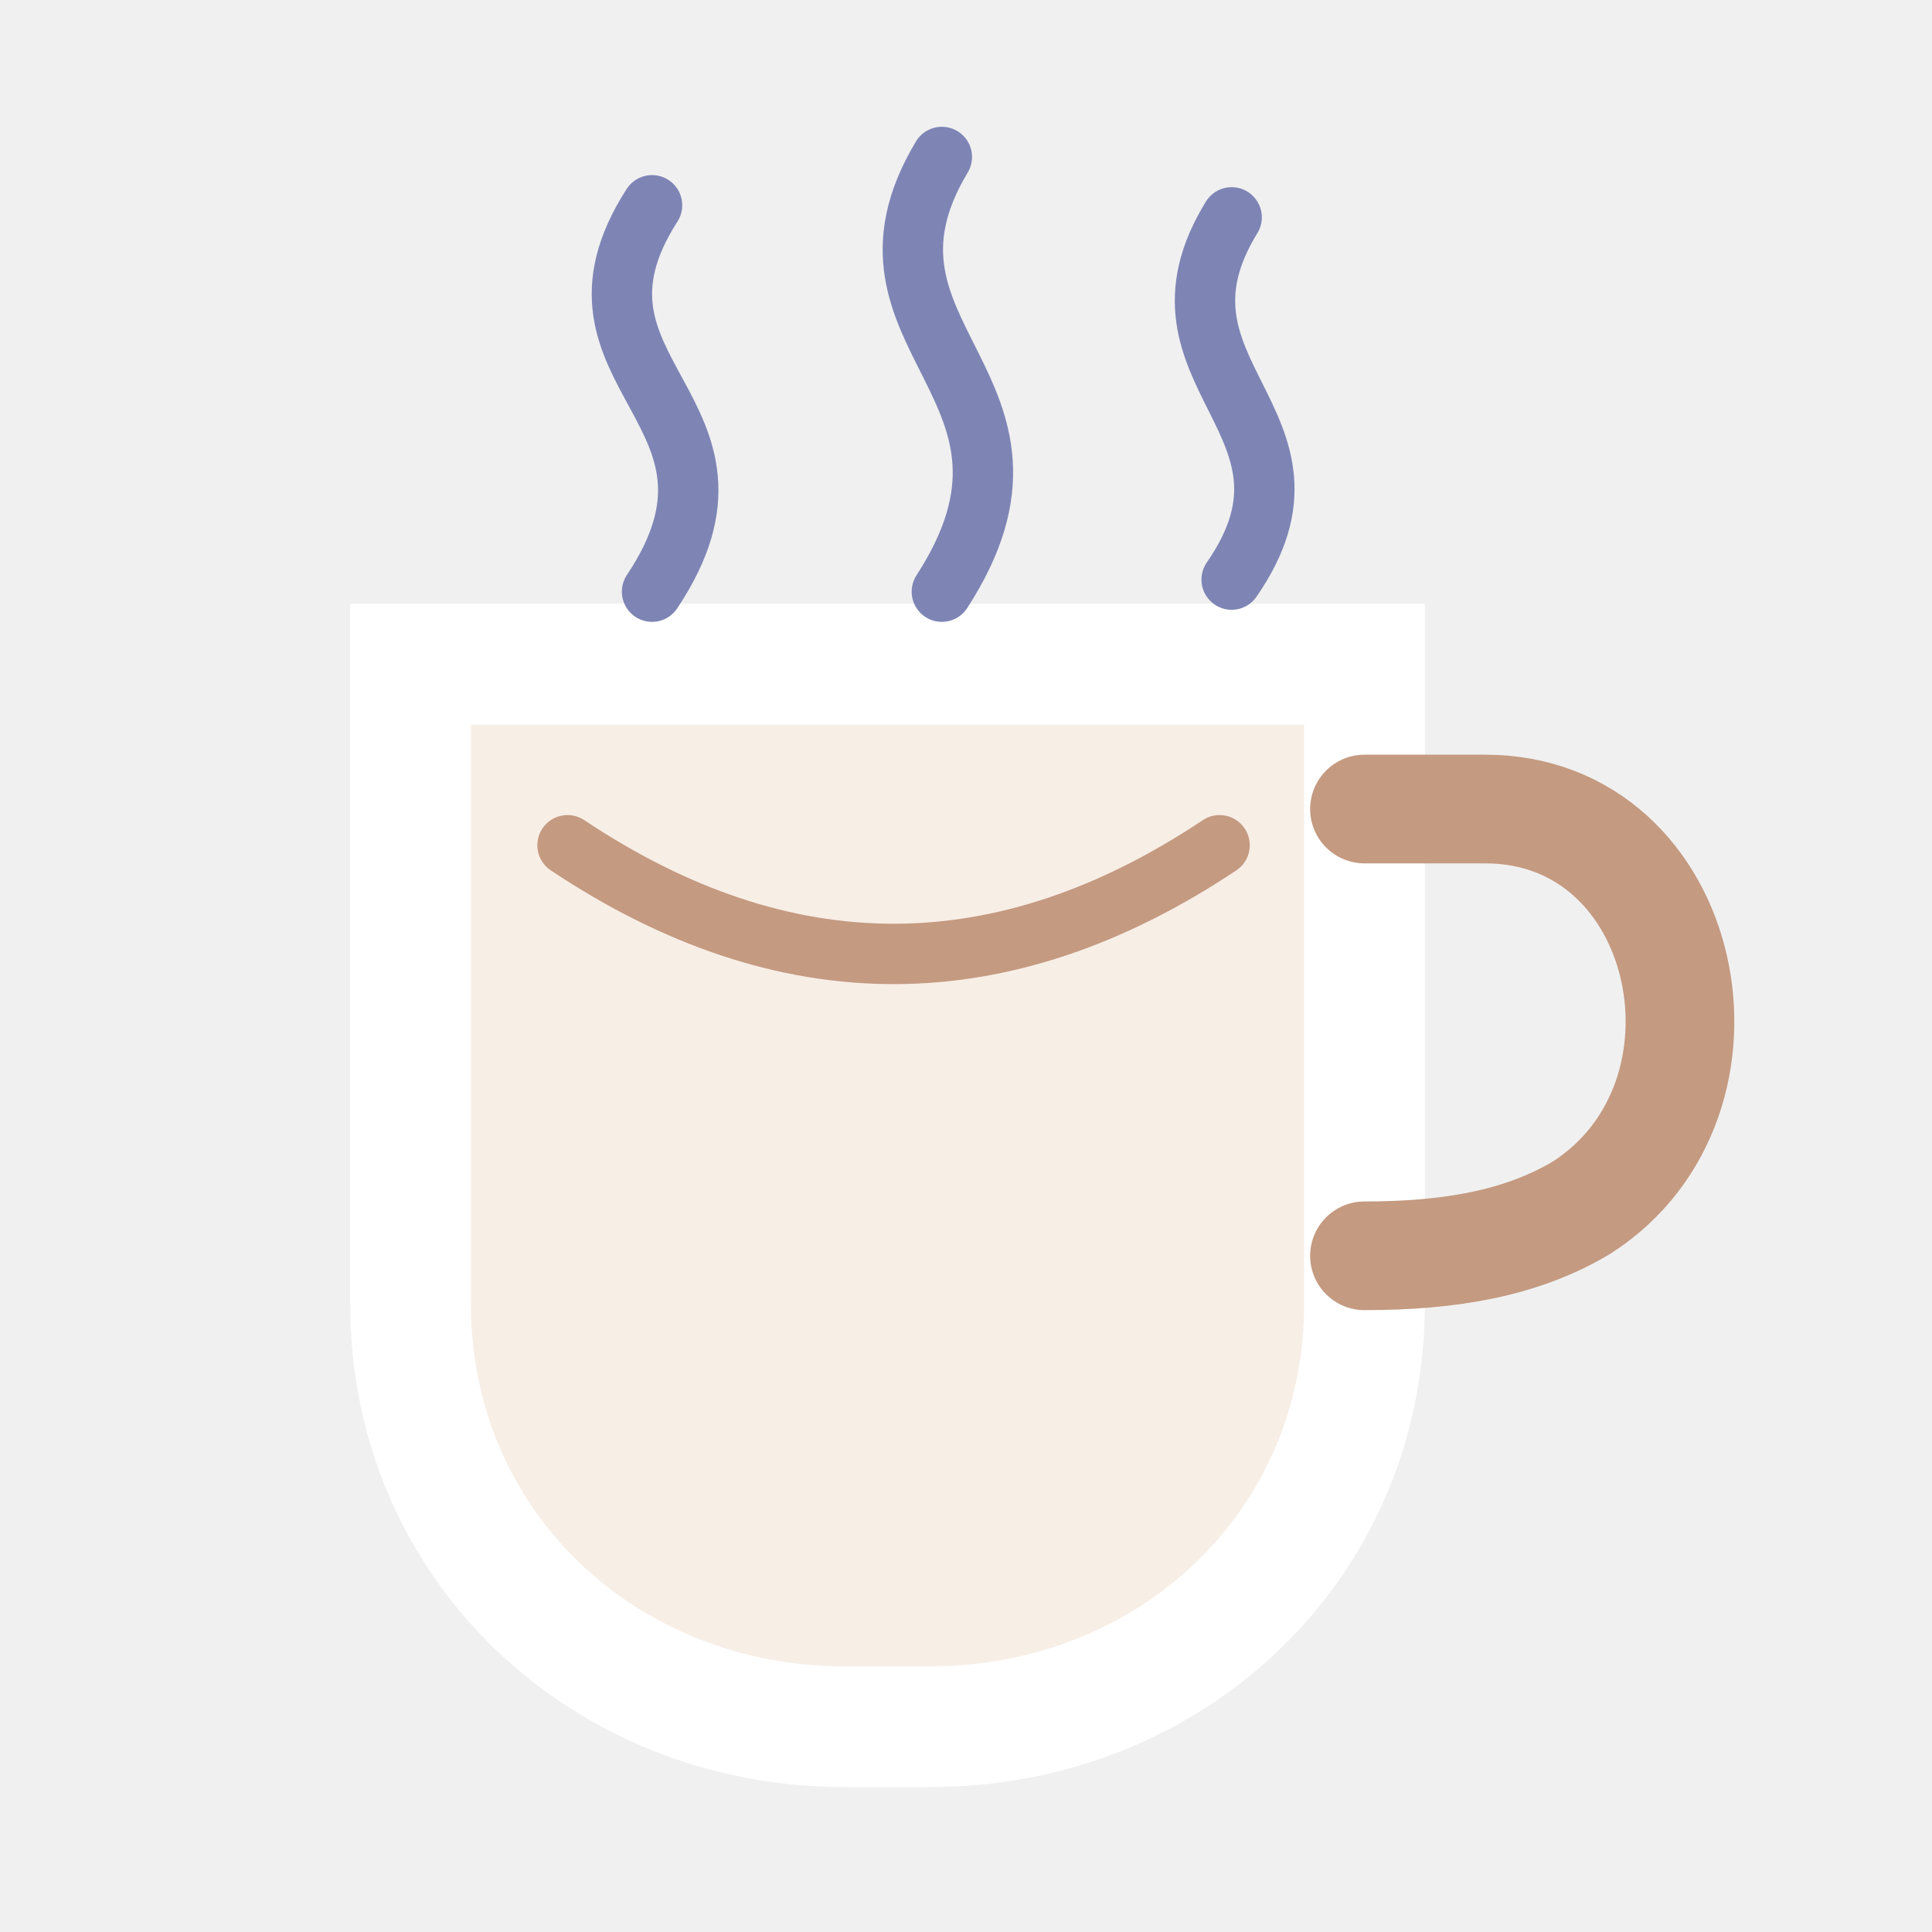
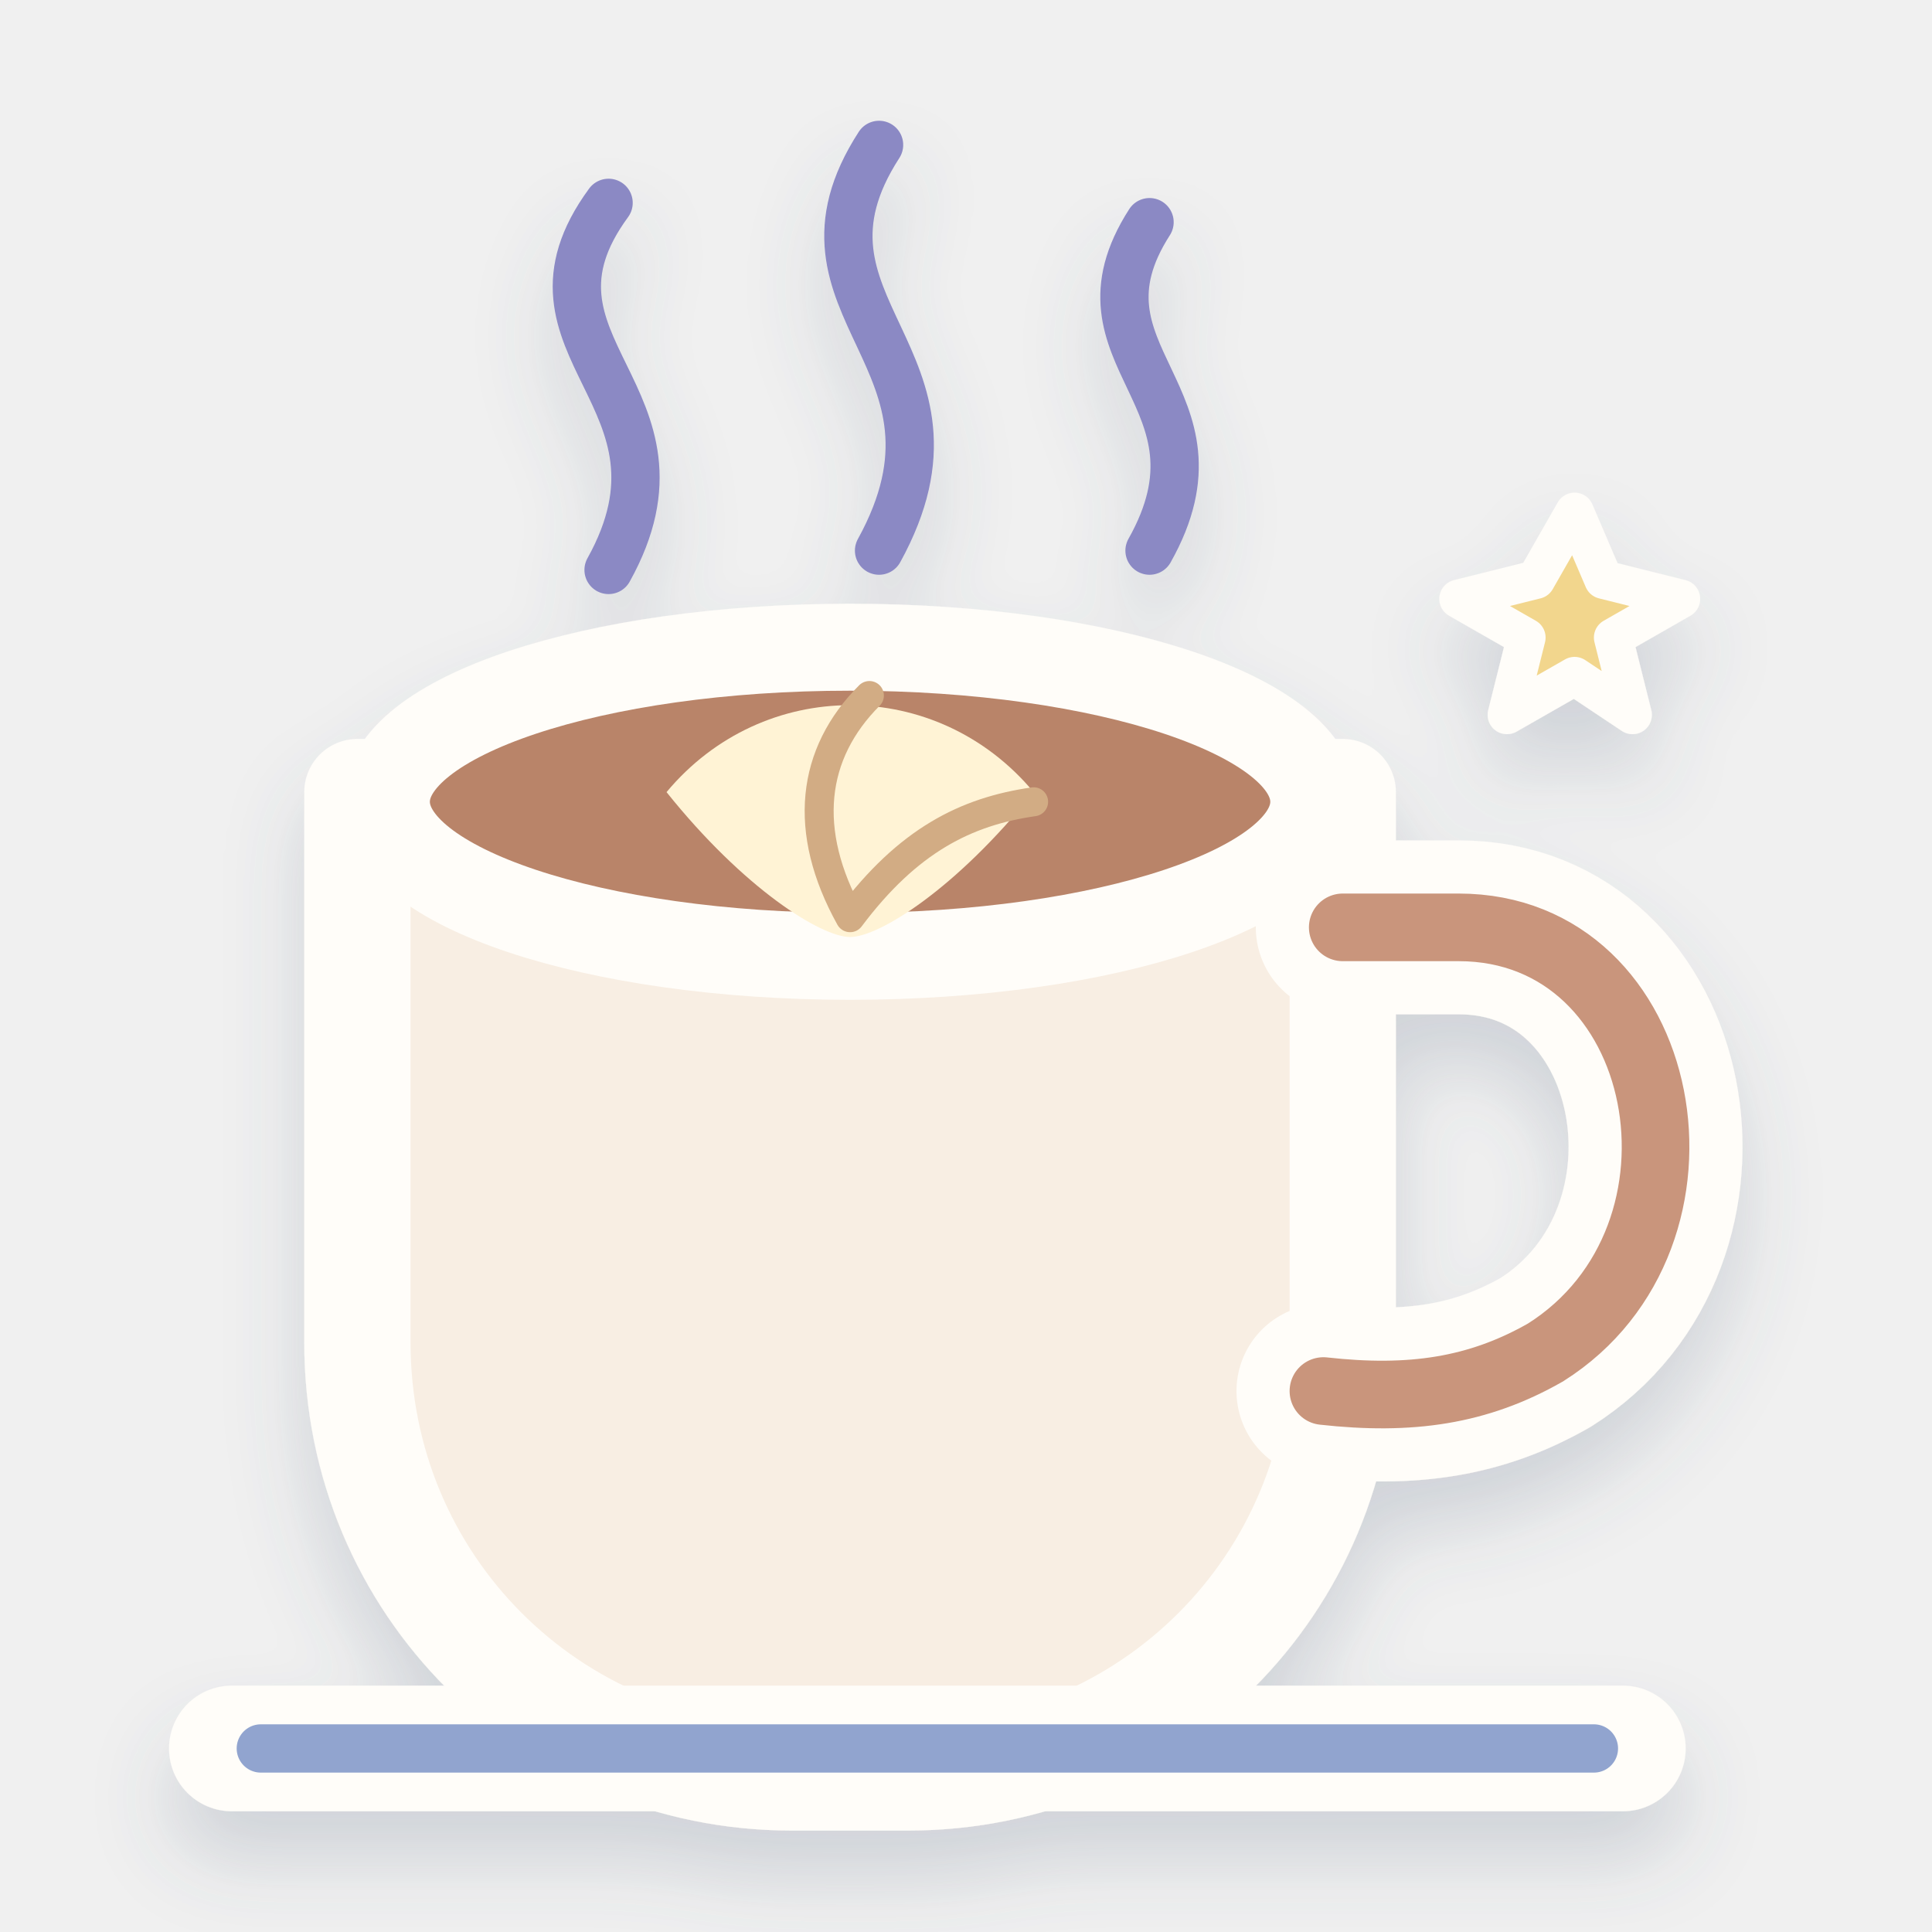
- <svg xmlns="http://www.w3.org/2000/svg" width="160" height="160" viewBox="0 0 160 160" fill="none">
-   <path d="M34 55h79v53c0 20-16 35-36 35h-7c-20 0-36-15-36-35V55Z" fill="#F7EEE6" stroke="#fff" stroke-width="10" />
-   <path d="M113 67h10c17 0 22 24 8 33-5 3-11 4-18 4" stroke="#C49A81" stroke-width="9" stroke-linecap="round" />
-   <path d="M54 17c-9 14 10 17 0 32M78 13c-9 15 11 19 0 36M102 18c-8 13 9 17 0 30" stroke="#7E85B5" stroke-width="5" stroke-linecap="round" />
-   <path d="M47 70c18 12 36 12 54 0" stroke="#C49A81" stroke-width="5" stroke-linecap="round" />
+ <svg xmlns="http://www.w3.org/2000/svg" width="200" height="200" viewBox="0 0 200 200" fill="none">
+   <defs>
+     <filter id="shadow" x="-25%" y="-25%" width="150%" height="160%">
+       <feDropShadow dx="0" dy="5" stdDeviation="4" flood-color="#53627F" flood-opacity=".2" />
+     </filter>
+   </defs>
+   <g filter="url(#shadow)" stroke-linecap="round" stroke-linejoin="round">
+     <path d="M37 82h102v57c0 25-20 45-45 45H82c-25 0-45-20-45-45V82Z" fill="#F8EEE3" stroke="#FFFDF9" stroke-width="11" />
+     <path d="M139 96h12c22 0 28 32 9 44-7 4-14 5-23 4" stroke="#FFFDF9" stroke-width="18" />
+     <path d="M139 96h12c22 0 28 32 9 44-7 4-14 5-23 4" stroke="#C9957B" stroke-width="7" />
+     <ellipse cx="88" cy="83" rx="48" ry="16" fill="#B98469" stroke="#FFFDF9" stroke-width="9" />
+     <path d="M69 82c10-12 28-12 38 0-8 10-16 15-19 15s-11-5-19-15Z" fill="#FFF3D5" />
+     <path d="M88 95c-5-9-4-17 2-23M88 95c6-8 12-11 19-12" stroke="#D2AC84" stroke-width="3" />
+     <path d="M63 21c-11 15 10 20 0 38M91 15c-11 17 11 22 0 42M119 23c-9 14 9 18 0 34" stroke="#8B89C4" stroke-width="5" />
+     <path d="M24 181h144" stroke="#FFFDF9" stroke-width="13" />
+     <path d="M27 181h138" stroke="#91A4CF" stroke-width="5" />
+     <path d="m163 53 3 7 8 2-7 4 2 8-6-4-7 4 2-8-7-4 8-2 4-7Z" fill="#F2D68D" stroke="#FFFDF9" stroke-width="4" />
+   </g>
</svg>
